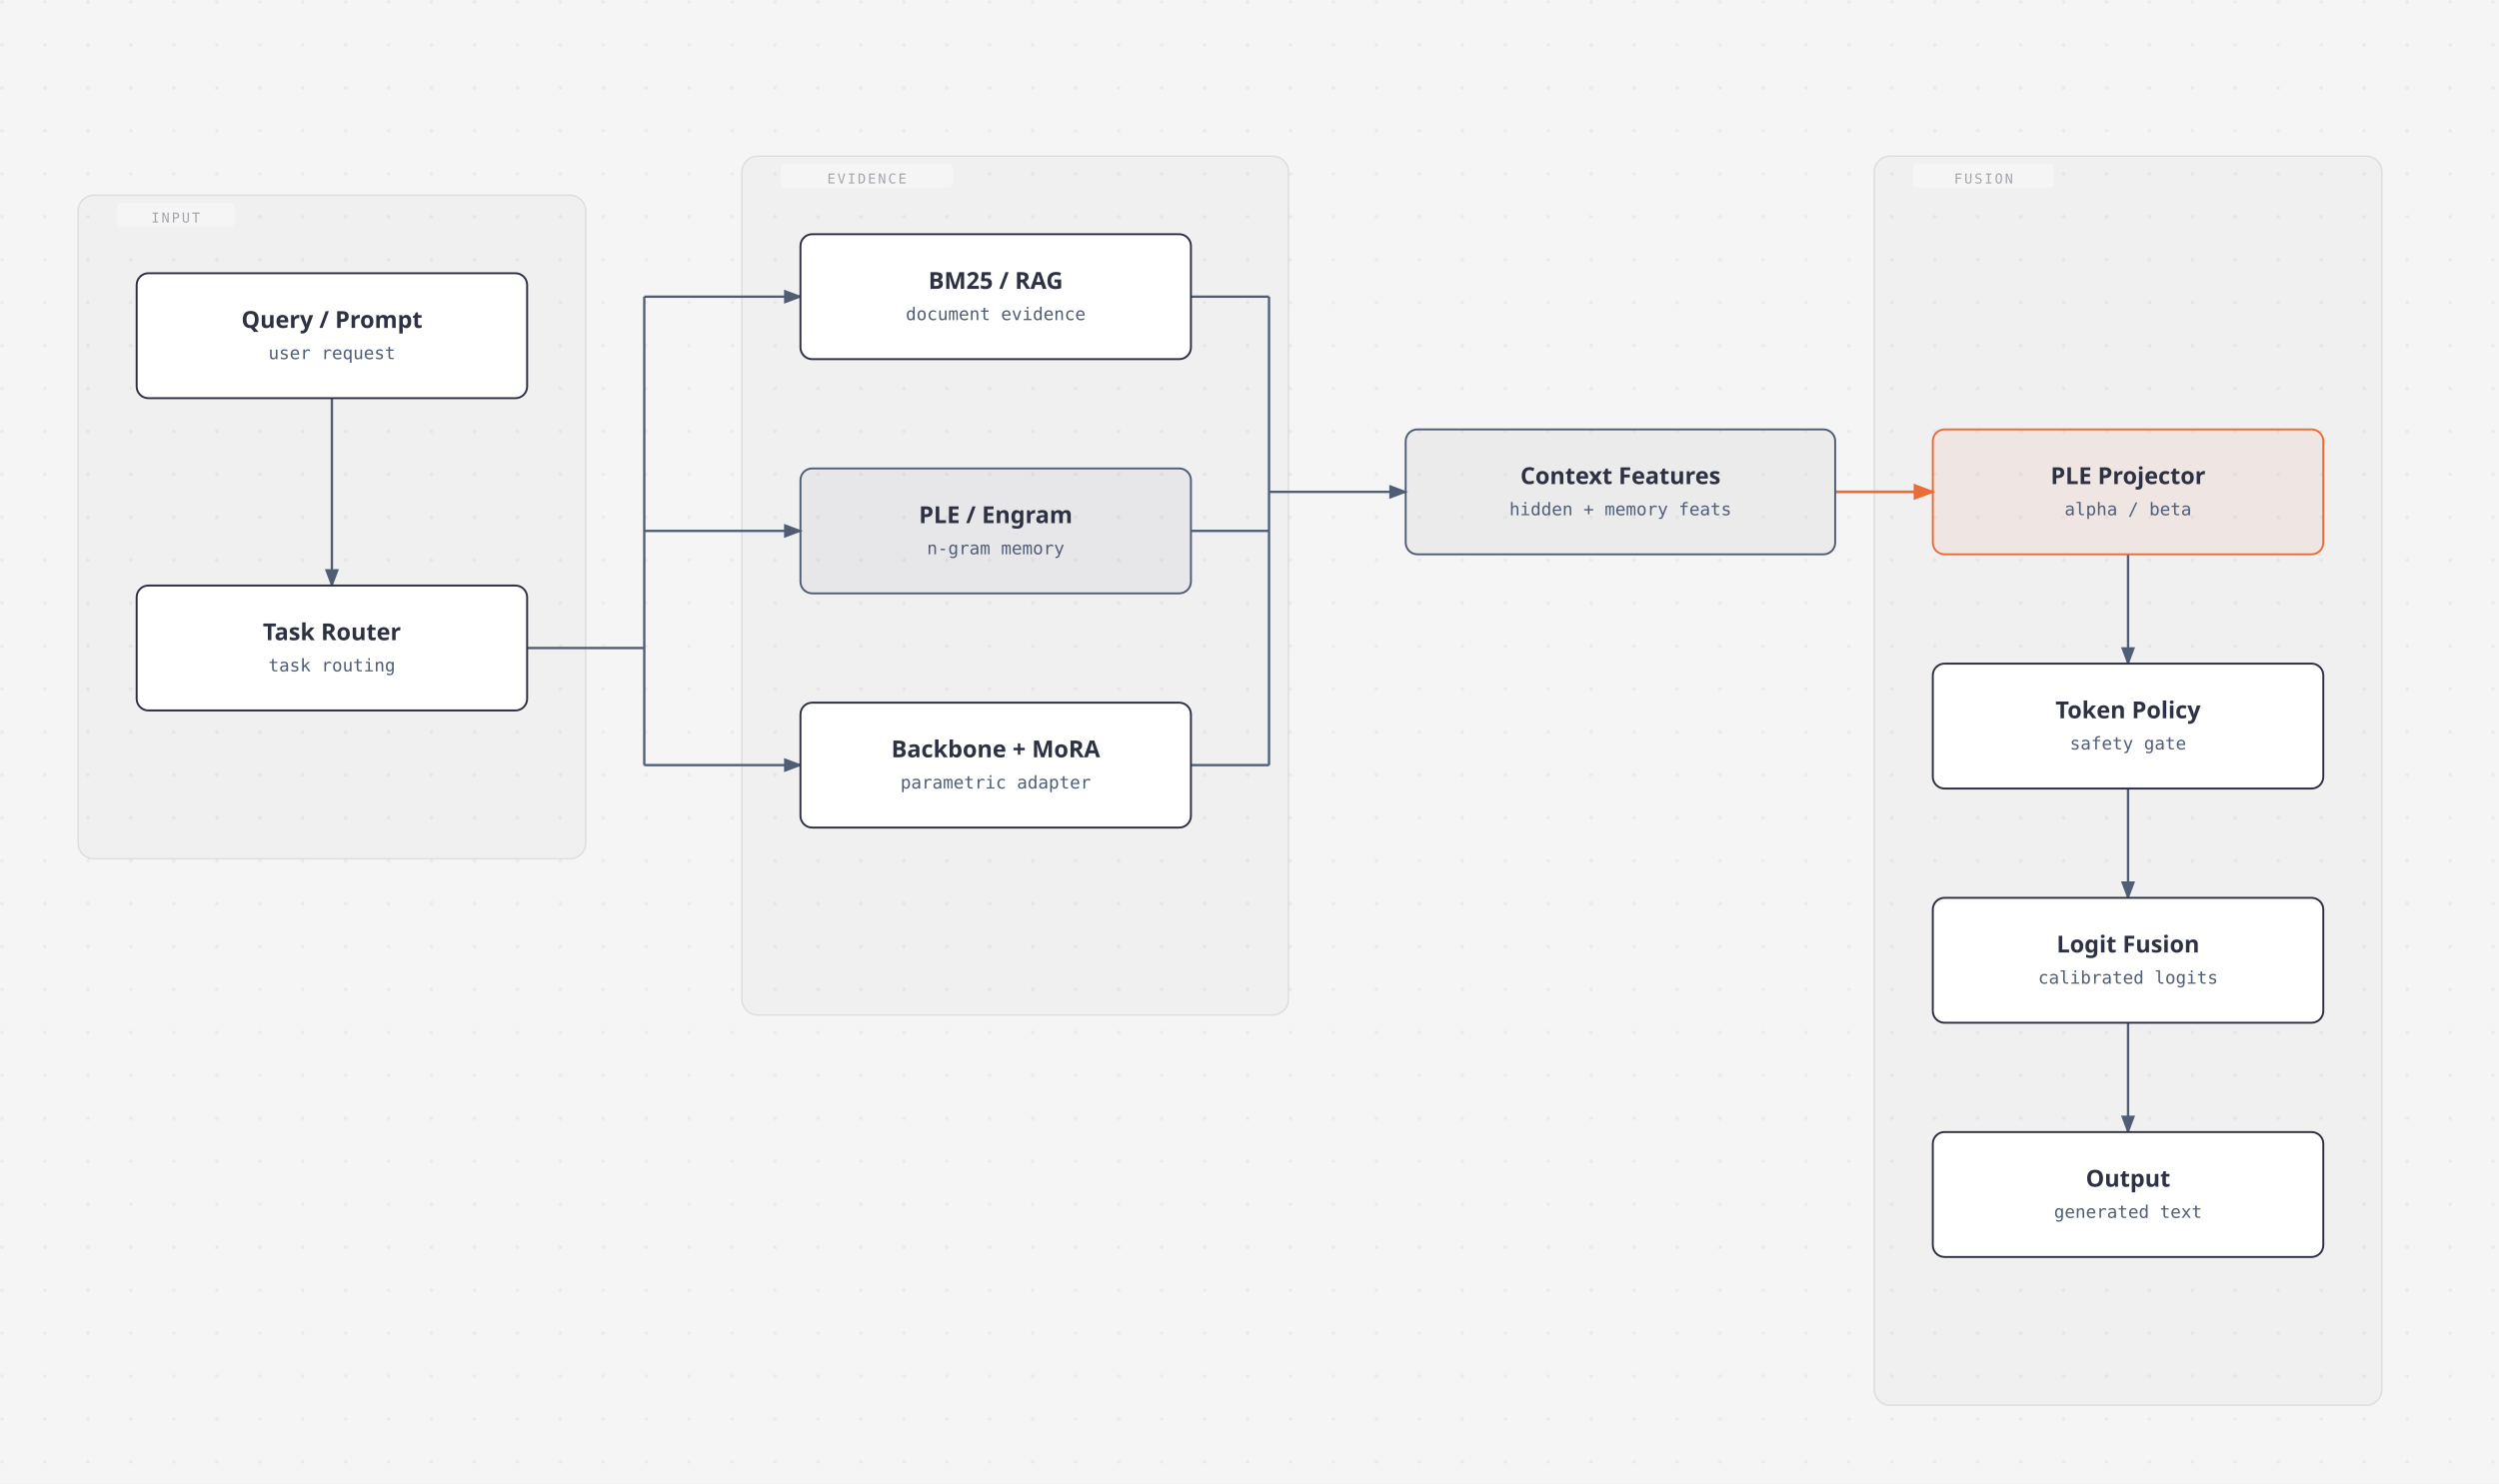
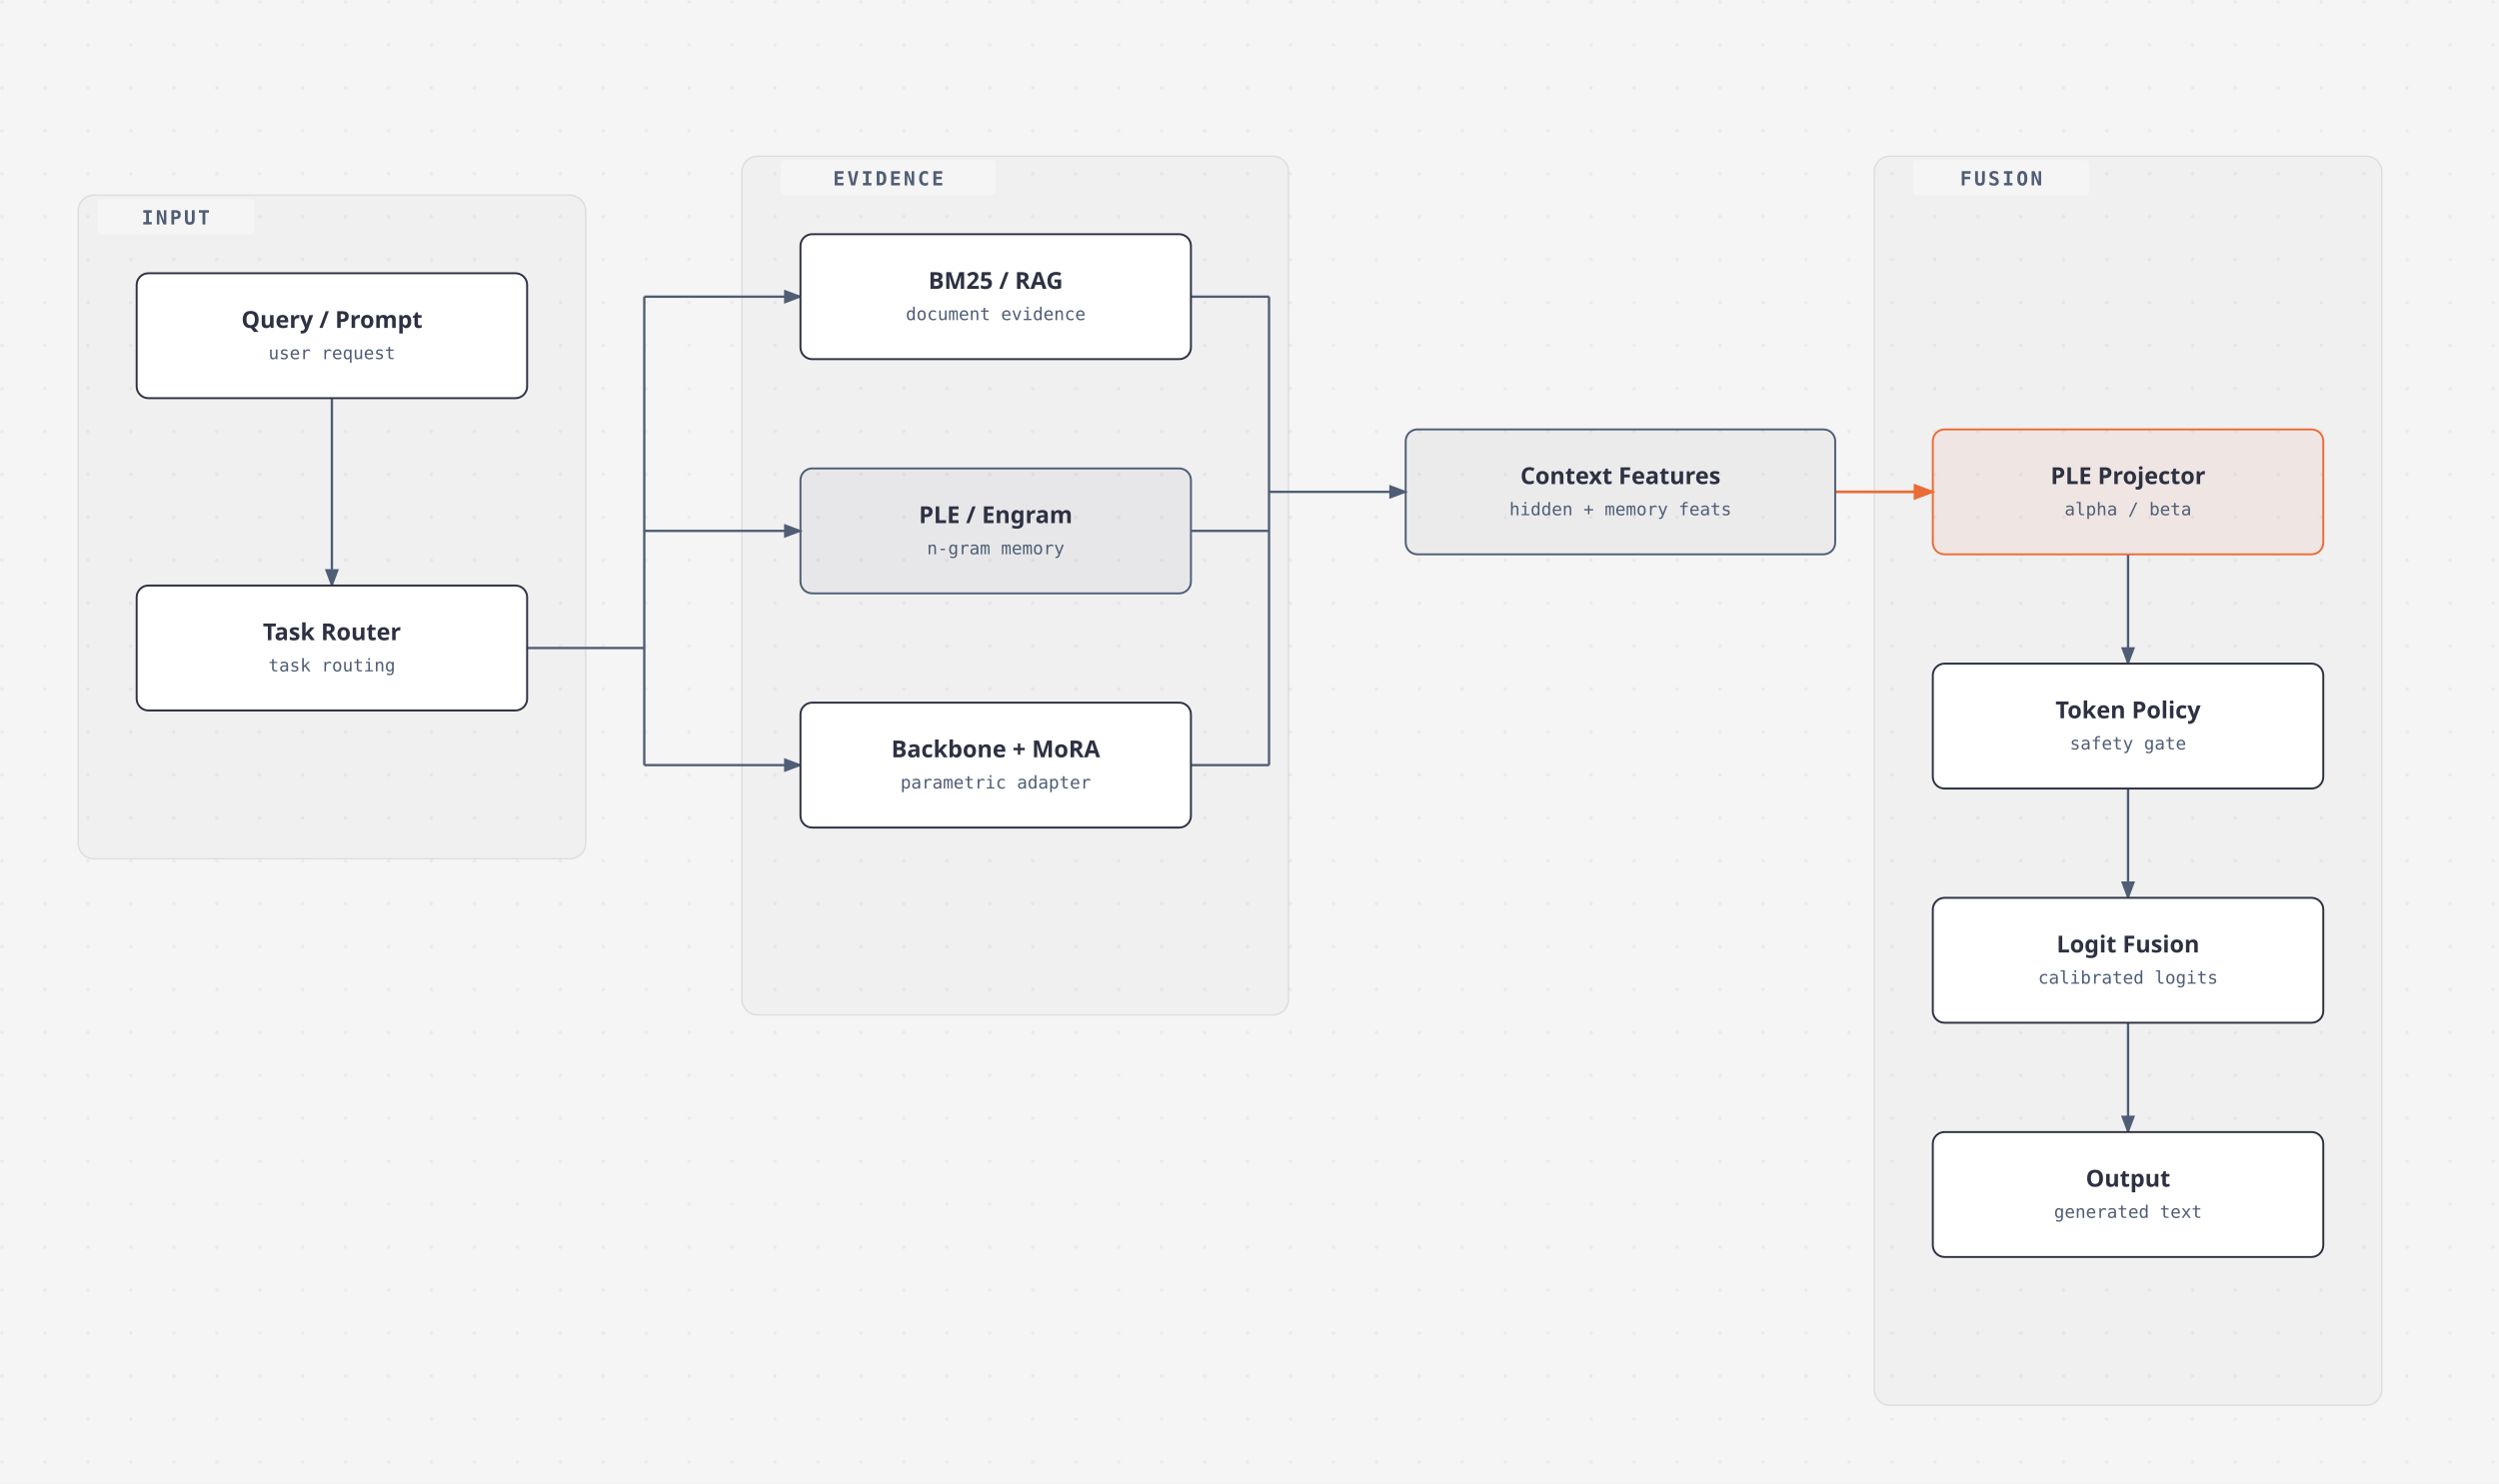
<svg xmlns="http://www.w3.org/2000/svg" viewBox="0 0 1280 760" role="img" aria-labelledby="arch-title arch-desc">
  <defs>
    <pattern id="dots" width="22" height="22" patternUnits="userSpaceOnUse">
      <circle cx="1" cy="1" r="0.9" fill="rgba(45,49,66,0.10)" />
    </pattern>
    <marker id="arrow" markerWidth="8" markerHeight="6" refX="7" refY="3" orient="auto">
      <polygon points="0 0, 8 3, 0 6" fill="#4f5d75" />
    </marker>
    <marker id="arrow-accent" markerWidth="8" markerHeight="6" refX="7" refY="3" orient="auto">
      <polygon points="0 0, 8 3, 0 6" fill="#eb6c36" />
    </marker>
  </defs>
  <rect width="100%" height="100%" fill="#f5f5f5" />
  <rect width="100%" height="100%" fill="url(#dots)" opacity="0.55" />
  <rect x="40" y="100" width="260" height="340" rx="8" fill="rgba(45,49,66,0.02)" stroke="rgba(45,49,66,0.10)" stroke-width="0.8" />
-   <rect x="60" y="104" width="60" height="12" rx="2" fill="#f5f5f5" />
-   <text x="90" y="114" fill="rgba(45,49,66,0.40)" font-size="7" font-family="'Geist Mono', monospace" text-anchor="middle" letter-spacing="0.14em">INPUT</text>
+   <rect x="50" y="102" width="80" height="18" rx="2" fill="#f5f5f5" />
+   <text x="90" y="115" fill="#4f5d75" font-size="10" font-weight="600" font-family="'Geist Mono', monospace" text-anchor="middle" letter-spacing="0.12em">INPUT</text>
  <rect x="380" y="80" width="280" height="440" rx="8" fill="rgba(45,49,66,0.02)" stroke="rgba(45,49,66,0.10)" stroke-width="0.8" />
-   <rect x="400" y="84" width="88" height="12" rx="2" fill="#f5f5f5" />
-   <text x="444" y="94" fill="rgba(45,49,66,0.40)" font-size="7" font-family="'Geist Mono', monospace" text-anchor="middle" letter-spacing="0.14em">EVIDENCE</text>
+   <rect x="400" y="82" width="110" height="18" rx="2" fill="#f5f5f5" />
+   <text x="455" y="95" fill="#4f5d75" font-size="10" font-weight="600" font-family="'Geist Mono', monospace" text-anchor="middle" letter-spacing="0.12em">EVIDENCE</text>
  <rect x="960" y="80" width="260" height="640" rx="8" fill="rgba(45,49,66,0.02)" stroke="rgba(45,49,66,0.10)" stroke-width="0.8" />
-   <rect x="980" y="84" width="72" height="12" rx="2" fill="#f5f5f5" />
-   <text x="1016" y="94" fill="rgba(45,49,66,0.40)" font-size="7" font-family="'Geist Mono', monospace" text-anchor="middle" letter-spacing="0.14em">FUSION</text>
+   <rect x="980" y="82" width="90" height="18" rx="2" fill="#f5f5f5" />
+   <text x="1025" y="95" fill="#4f5d75" font-size="10" font-weight="600" font-family="'Geist Mono', monospace" text-anchor="middle" letter-spacing="0.12em">FUSION</text>
  <line x1="170" y1="204" x2="170" y2="300" stroke="#4f5d75" stroke-width="1.2" marker-end="url(#arrow)" />
  <line x1="270" y1="332" x2="330" y2="332" stroke="#4f5d75" stroke-width="1.2" />
  <path d="M 330,332 V 152 M 330,332 V 392" fill="none" stroke="#4f5d75" stroke-width="1.2" />
  <line x1="330" y1="152" x2="410" y2="152" stroke="#4f5d75" stroke-width="1.2" marker-end="url(#arrow)" />
  <line x1="330" y1="272" x2="410" y2="272" stroke="#4f5d75" stroke-width="1.2" marker-end="url(#arrow)" />
  <line x1="330" y1="392" x2="410" y2="392" stroke="#4f5d75" stroke-width="1.2" marker-end="url(#arrow)" />
  <line x1="610" y1="152" x2="650" y2="152" stroke="#4f5d75" stroke-width="1.2" />
  <line x1="610" y1="272" x2="650" y2="272" stroke="#4f5d75" stroke-width="1.2" />
  <line x1="610" y1="392" x2="650" y2="392" stroke="#4f5d75" stroke-width="1.2" />
  <path d="M 650,152 V 392" fill="none" stroke="#4f5d75" stroke-width="1.2" />
  <line x1="650" y1="252" x2="720" y2="252" stroke="#4f5d75" stroke-width="1.2" marker-end="url(#arrow)" />
  <line x1="940" y1="252" x2="990" y2="252" stroke="#eb6c36" stroke-width="1.4" marker-end="url(#arrow-accent)" />
  <line x1="1090" y1="284" x2="1090" y2="340" stroke="#4f5d75" stroke-width="1.2" marker-end="url(#arrow)" />
  <line x1="1090" y1="404" x2="1090" y2="460" stroke="#4f5d75" stroke-width="1.2" marker-end="url(#arrow)" />
  <line x1="1090" y1="524" x2="1090" y2="580" stroke="#4f5d75" stroke-width="1.2" marker-end="url(#arrow)" />
  <rect x="70" y="140" width="200" height="64" rx="6" fill="#ffffff" stroke="#2d3142" stroke-width="1" />
  <text x="170" y="168" fill="#2d3142" font-size="12" font-weight="600" font-family="'Geist', sans-serif" text-anchor="middle">Query / Prompt</text>
  <text x="170" y="184" fill="#4f5d75" font-size="9" font-family="'Geist Mono', monospace" text-anchor="middle">user request</text>
  <rect x="70" y="300" width="200" height="64" rx="6" fill="#ffffff" stroke="#2d3142" stroke-width="1" />
  <text x="170" y="328" fill="#2d3142" font-size="12" font-weight="600" font-family="'Geist', sans-serif" text-anchor="middle">Task Router</text>
  <text x="170" y="344" fill="#4f5d75" font-size="9" font-family="'Geist Mono', monospace" text-anchor="middle">task routing</text>
  <rect x="410" y="120" width="200" height="64" rx="6" fill="#ffffff" stroke="#2d3142" stroke-width="1" />
  <text x="510" y="148" fill="#2d3142" font-size="12" font-weight="600" font-family="'Geist', sans-serif" text-anchor="middle">BM25 / RAG</text>
  <text x="510" y="164" fill="#4f5d75" font-size="9" font-family="'Geist Mono', monospace" text-anchor="middle">document evidence</text>
  <rect x="410" y="240" width="200" height="64" rx="6" fill="rgba(45,49,66,0.05)" stroke="#4f5d75" stroke-width="1" />
  <text x="510" y="268" fill="#2d3142" font-size="12" font-weight="600" font-family="'Geist', sans-serif" text-anchor="middle">PLE / Engram</text>
  <text x="510" y="284" fill="#4f5d75" font-size="9" font-family="'Geist Mono', monospace" text-anchor="middle">n-gram memory</text>
  <rect x="410" y="360" width="200" height="64" rx="6" fill="#ffffff" stroke="#2d3142" stroke-width="1" />
  <text x="510" y="388" fill="#2d3142" font-size="12" font-weight="600" font-family="'Geist', sans-serif" text-anchor="middle">Backbone + MoRA</text>
  <text x="510" y="404" fill="#4f5d75" font-size="9" font-family="'Geist Mono', monospace" text-anchor="middle">parametric adapter</text>
  <rect x="720" y="220" width="220" height="64" rx="6" fill="rgba(45,49,66,0.05)" stroke="#4f5d75" stroke-width="1" />
  <text x="830" y="248" fill="#2d3142" font-size="12" font-weight="600" font-family="'Geist', sans-serif" text-anchor="middle">Context Features</text>
  <text x="830" y="264" fill="#4f5d75" font-size="9" font-family="'Geist Mono', monospace" text-anchor="middle">hidden + memory feats</text>
  <rect x="990" y="220" width="200" height="64" rx="6" fill="rgba(235,108,54,0.08)" stroke="#eb6c36" stroke-width="1" />
  <text x="1090" y="248" fill="#2d3142" font-size="12" font-weight="600" font-family="'Geist', sans-serif" text-anchor="middle">PLE Projector</text>
  <text x="1090" y="264" fill="#4f5d75" font-size="9" font-family="'Geist Mono', monospace" text-anchor="middle">alpha / beta</text>
  <rect x="990" y="340" width="200" height="64" rx="6" fill="#ffffff" stroke="#2d3142" stroke-width="1" />
  <text x="1090" y="368" fill="#2d3142" font-size="12" font-weight="600" font-family="'Geist', sans-serif" text-anchor="middle">Token Policy</text>
  <text x="1090" y="384" fill="#4f5d75" font-size="9" font-family="'Geist Mono', monospace" text-anchor="middle">safety gate</text>
  <rect x="990" y="460" width="200" height="64" rx="6" fill="#ffffff" stroke="#2d3142" stroke-width="1" />
  <text x="1090" y="488" fill="#2d3142" font-size="12" font-weight="600" font-family="'Geist', sans-serif" text-anchor="middle">Logit Fusion</text>
  <text x="1090" y="504" fill="#4f5d75" font-size="9" font-family="'Geist Mono', monospace" text-anchor="middle">calibrated logits</text>
  <rect x="990" y="580" width="200" height="64" rx="6" fill="#ffffff" stroke="#2d3142" stroke-width="1" />
  <text x="1090" y="608" fill="#2d3142" font-size="12" font-weight="600" font-family="'Geist', sans-serif" text-anchor="middle">Output</text>
  <text x="1090" y="624" fill="#4f5d75" font-size="9" font-family="'Geist Mono', monospace" text-anchor="middle">generated text</text>
</svg>
